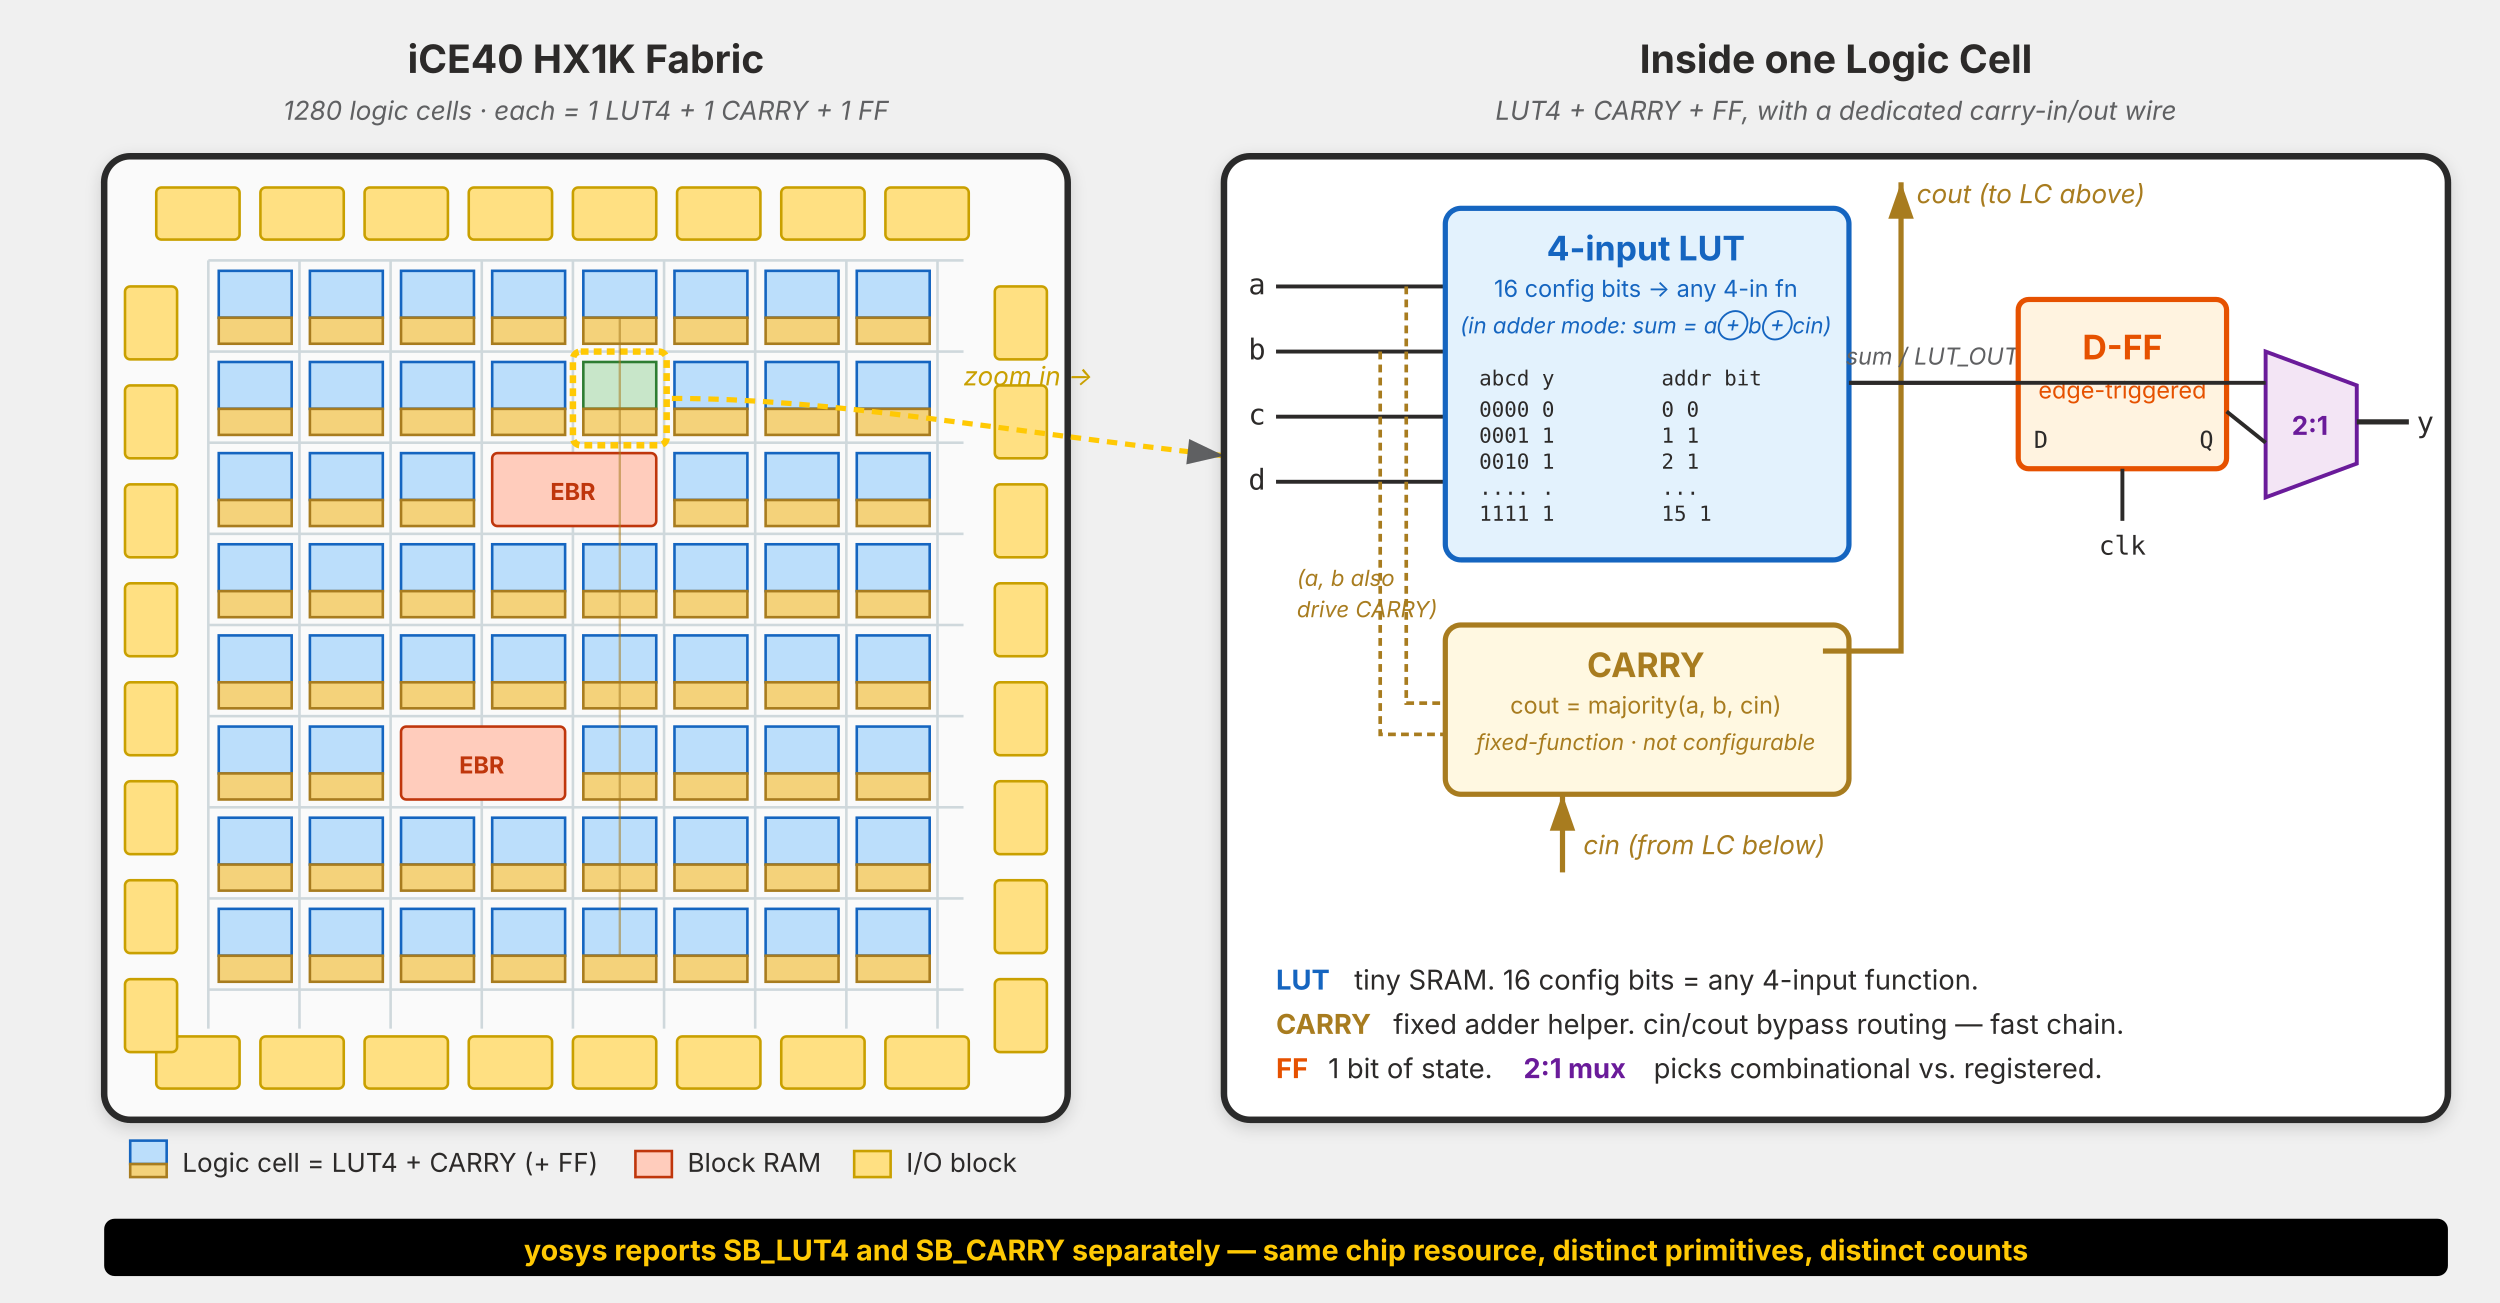
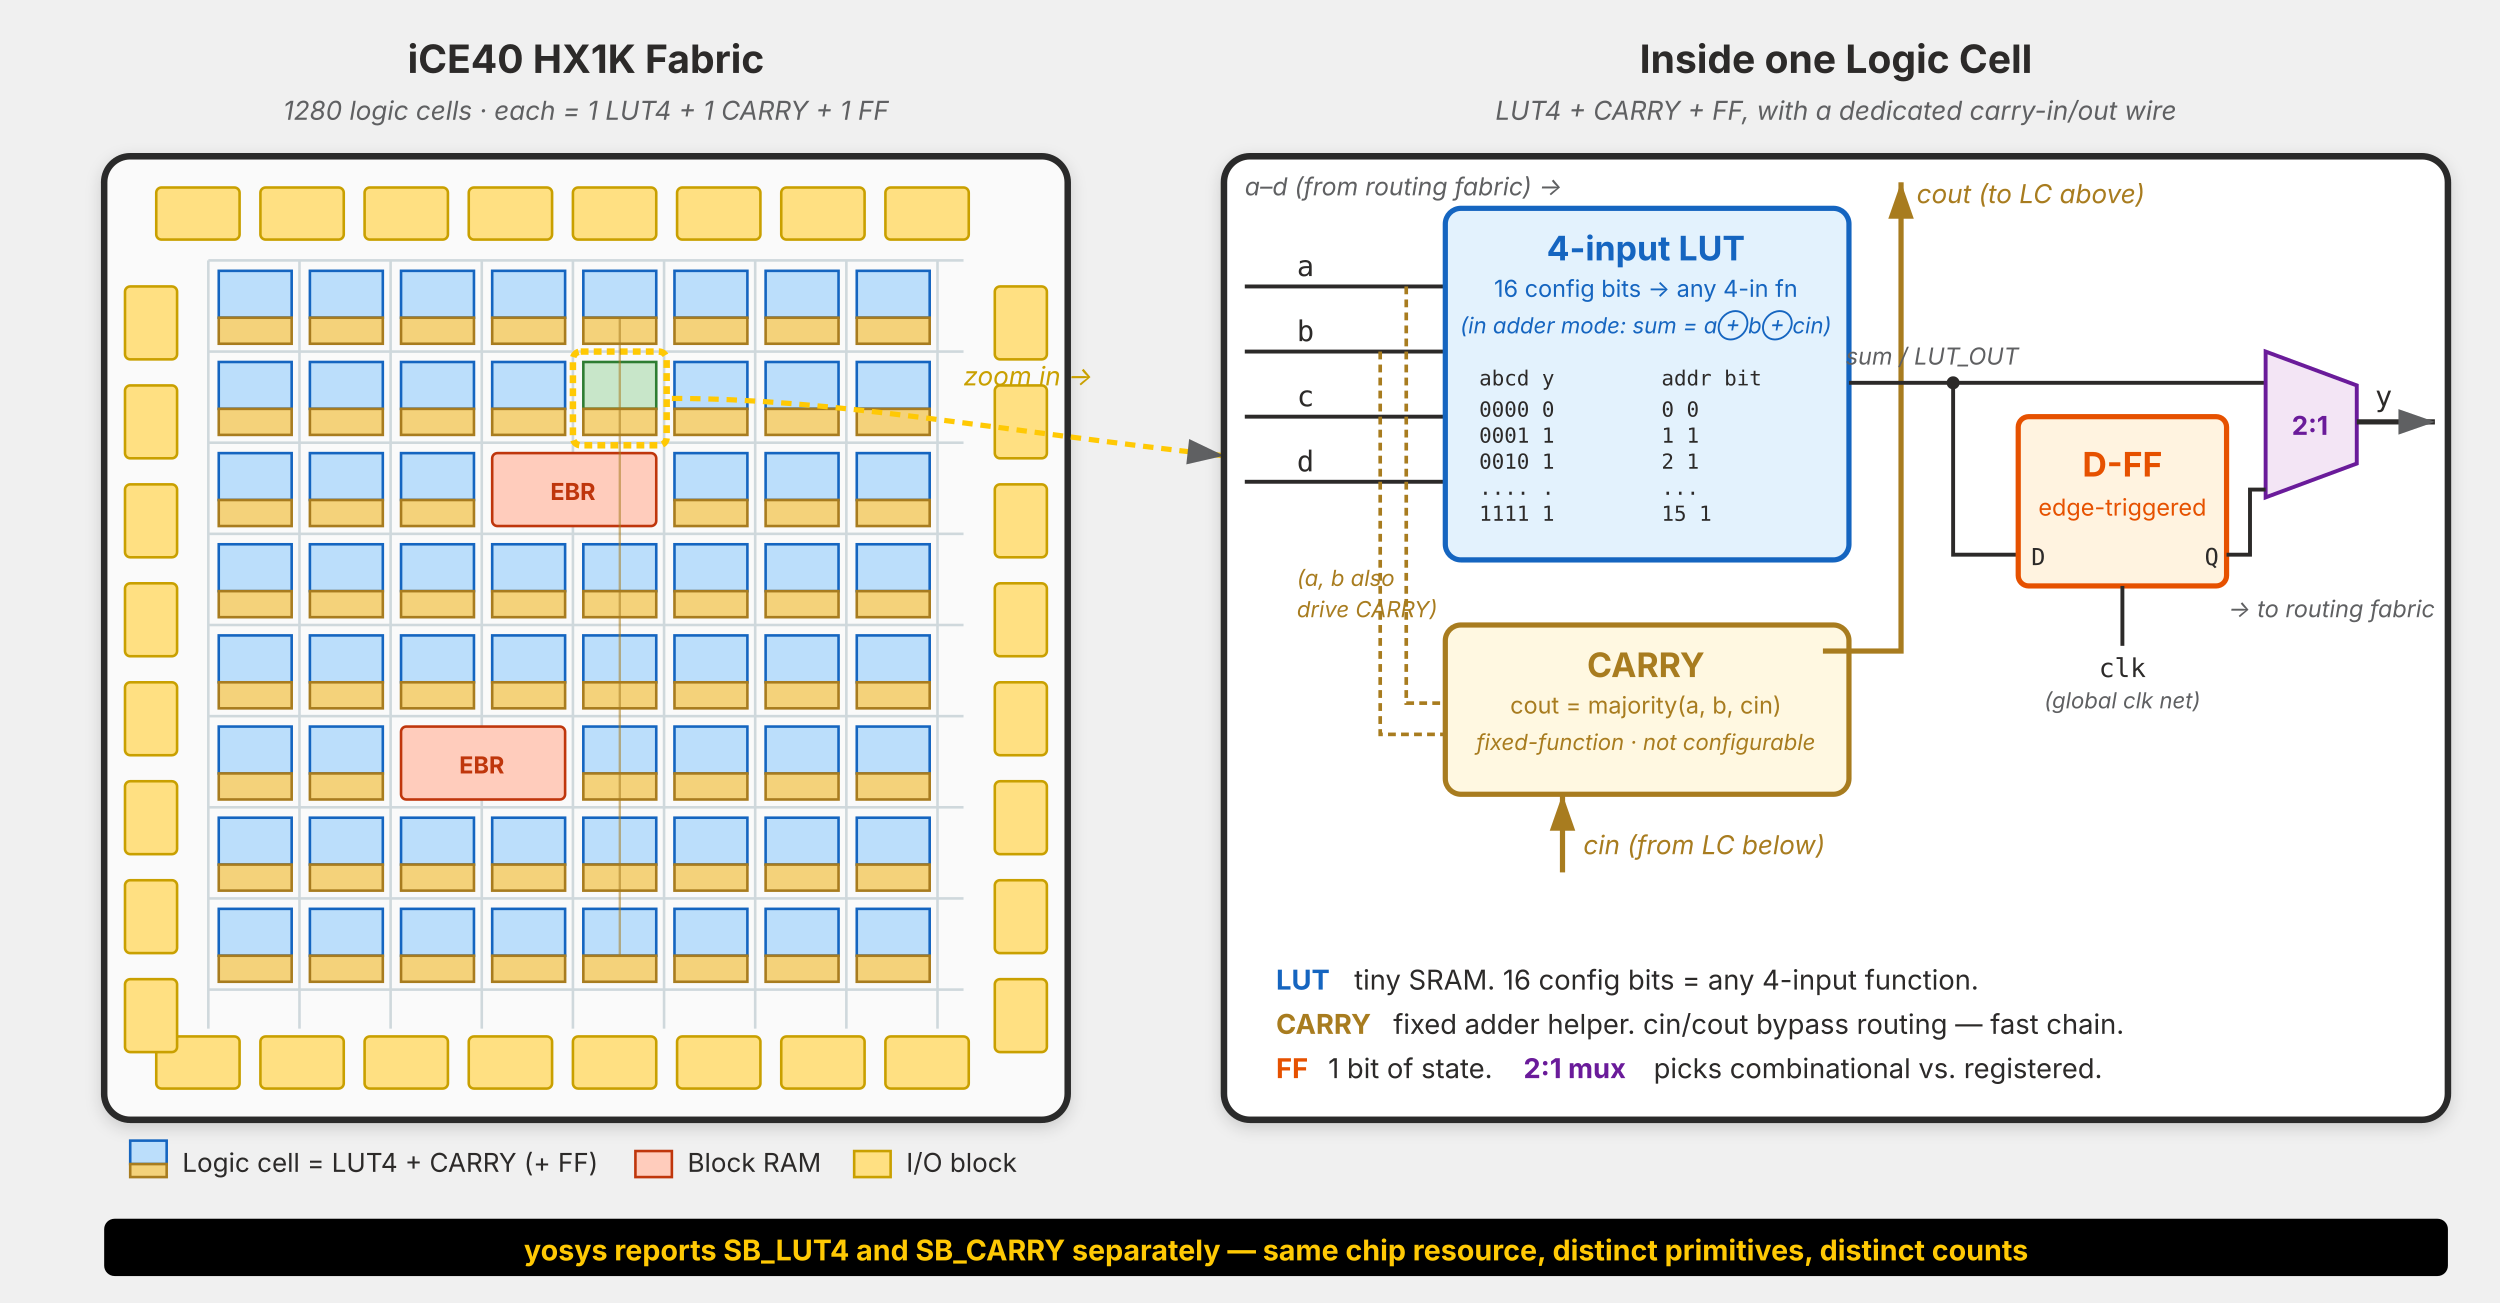
<svg xmlns="http://www.w3.org/2000/svg" viewBox="0 0 960 500" font-family="Inter, Segoe UI, Helvetica Neue, sans-serif">
  <defs>
    <filter id="lc-sh" x="-2%" y="-2%" width="104%" height="108%">
      <feDropShadow dx="0" dy="2" stdDeviation="3" flood-opacity="0.15" />
    </filter>
    <marker id="lc-arw" viewBox="0 0 10 7" refX="10" refY="3.5" markerWidth="7" markerHeight="5" orient="auto-start-reverse">
      <path d="M 0 0 L 10 3.5 L 0 7 z" fill="#5F6062" />
    </marker>
    <marker id="lc-carry" viewBox="0 0 10 7" refX="10" refY="3.5" markerWidth="7" markerHeight="5" orient="auto-start-reverse">
      <path d="M 0 0 L 10 3.5 L 0 7 z" fill="#A87C1F" />
    </marker>
  </defs>
  <text x="225" y="28" text-anchor="middle" font-size="15" font-weight="700" fill="#2C2A29">iCE40 HX1K Fabric</text>
  <text x="225" y="46" text-anchor="middle" font-size="10" fill="#5F6062" font-style="italic">1280 logic cells · each = 1 LUT4 + 1 CARRY + 1 FF</text>
  <rect x="40" y="60" width="370" height="370" rx="10" fill="#FAFAFA" stroke="#2C2A29" stroke-width="2.5" filter="url(#lc-sh)" />
  <g fill="#FFE082" stroke="#C9A000" stroke-width="1">
    <rect x="60" y="72" width="32" height="20" rx="2" />
    <rect x="100" y="72" width="32" height="20" rx="2" />
    <rect x="140" y="72" width="32" height="20" rx="2" />
    <rect x="180" y="72" width="32" height="20" rx="2" />
    <rect x="220" y="72" width="32" height="20" rx="2" />
    <rect x="260" y="72" width="32" height="20" rx="2" />
    <rect x="300" y="72" width="32" height="20" rx="2" />
    <rect x="340" y="72" width="32" height="20" rx="2" />
  </g>
  <g fill="#FFE082" stroke="#C9A000" stroke-width="1">
    <rect x="60" y="398" width="32" height="20" rx="2" />
    <rect x="100" y="398" width="32" height="20" rx="2" />
    <rect x="140" y="398" width="32" height="20" rx="2" />
    <rect x="180" y="398" width="32" height="20" rx="2" />
    <rect x="220" y="398" width="32" height="20" rx="2" />
    <rect x="260" y="398" width="32" height="20" rx="2" />
    <rect x="300" y="398" width="32" height="20" rx="2" />
    <rect x="340" y="398" width="32" height="20" rx="2" />
  </g>
  <g fill="#FFE082" stroke="#C9A000" stroke-width="1">
    <rect x="48" y="110" width="20" height="28" rx="2" />
    <rect x="48" y="148" width="20" height="28" rx="2" />
    <rect x="48" y="186" width="20" height="28" rx="2" />
    <rect x="48" y="224" width="20" height="28" rx="2" />
    <rect x="48" y="262" width="20" height="28" rx="2" />
    <rect x="48" y="300" width="20" height="28" rx="2" />
    <rect x="48" y="338" width="20" height="28" rx="2" />
    <rect x="48" y="376" width="20" height="28" rx="2" />
  </g>
  <g fill="#FFE082" stroke="#C9A000" stroke-width="1">
    <rect x="382" y="110" width="20" height="28" rx="2" />
    <rect x="382" y="148" width="20" height="28" rx="2" />
    <rect x="382" y="186" width="20" height="28" rx="2" />
    <rect x="382" y="224" width="20" height="28" rx="2" />
    <rect x="382" y="262" width="20" height="28" rx="2" />
    <rect x="382" y="300" width="20" height="28" rx="2" />
    <rect x="382" y="338" width="20" height="28" rx="2" />
    <rect x="382" y="376" width="20" height="28" rx="2" />
  </g>
  <g stroke="#CFD8DC" stroke-width="1">
    <line x1="80" y1="100" x2="370" y2="100" />
    <line x1="80" y1="135" x2="370" y2="135" />
    <line x1="80" y1="170" x2="370" y2="170" />
    <line x1="80" y1="205" x2="370" y2="205" />
    <line x1="80" y1="240" x2="370" y2="240" />
    <line x1="80" y1="275" x2="370" y2="275" />
    <line x1="80" y1="310" x2="370" y2="310" />
    <line x1="80" y1="345" x2="370" y2="345" />
    <line x1="80" y1="380" x2="370" y2="380" />
    <line x1="80" y1="100" x2="80" y2="395" />
    <line x1="115" y1="100" x2="115" y2="395" />
    <line x1="150" y1="100" x2="150" y2="395" />
    <line x1="185" y1="100" x2="185" y2="395" />
    <line x1="220" y1="100" x2="220" y2="395" />
    <line x1="255" y1="100" x2="255" y2="395" />
    <line x1="290" y1="100" x2="290" y2="395" />
    <line x1="325" y1="100" x2="325" y2="395" />
    <line x1="360" y1="100" x2="360" y2="395" />
  </g>
  <g>
    <g>
      <rect x="84" y="104" width="28" height="18" fill="#BBDEFB" stroke="#1565C0" stroke-width="1" />
      <rect x="84" y="122" width="28" height="10" fill="#F4D27A" stroke="#A87C1F" stroke-width="1" />
      <rect x="119" y="104" width="28" height="18" fill="#BBDEFB" stroke="#1565C0" stroke-width="1" />
      <rect x="119" y="122" width="28" height="10" fill="#F4D27A" stroke="#A87C1F" stroke-width="1" />
      <rect x="154" y="104" width="28" height="18" fill="#BBDEFB" stroke="#1565C0" stroke-width="1" />
      <rect x="154" y="122" width="28" height="10" fill="#F4D27A" stroke="#A87C1F" stroke-width="1" />
      <rect x="189" y="104" width="28" height="18" fill="#BBDEFB" stroke="#1565C0" stroke-width="1" />
      <rect x="189" y="122" width="28" height="10" fill="#F4D27A" stroke="#A87C1F" stroke-width="1" />
      <rect x="224" y="104" width="28" height="18" fill="#BBDEFB" stroke="#1565C0" stroke-width="1" />
      <rect x="224" y="122" width="28" height="10" fill="#F4D27A" stroke="#A87C1F" stroke-width="1" />
      <rect x="259" y="104" width="28" height="18" fill="#BBDEFB" stroke="#1565C0" stroke-width="1" />
      <rect x="259" y="122" width="28" height="10" fill="#F4D27A" stroke="#A87C1F" stroke-width="1" />
      <rect x="294" y="104" width="28" height="18" fill="#BBDEFB" stroke="#1565C0" stroke-width="1" />
      <rect x="294" y="122" width="28" height="10" fill="#F4D27A" stroke="#A87C1F" stroke-width="1" />
      <rect x="329" y="104" width="28" height="18" fill="#BBDEFB" stroke="#1565C0" stroke-width="1" />
      <rect x="329" y="122" width="28" height="10" fill="#F4D27A" stroke="#A87C1F" stroke-width="1" />
    </g>
    <g>
      <rect x="84" y="139" width="28" height="18" fill="#BBDEFB" stroke="#1565C0" stroke-width="1" />
      <rect x="84" y="157" width="28" height="10" fill="#F4D27A" stroke="#A87C1F" stroke-width="1" />
      <rect x="119" y="139" width="28" height="18" fill="#BBDEFB" stroke="#1565C0" stroke-width="1" />
      <rect x="119" y="157" width="28" height="10" fill="#F4D27A" stroke="#A87C1F" stroke-width="1" />
      <rect x="154" y="139" width="28" height="18" fill="#BBDEFB" stroke="#1565C0" stroke-width="1" />
      <rect x="154" y="157" width="28" height="10" fill="#F4D27A" stroke="#A87C1F" stroke-width="1" />
      <rect x="189" y="139" width="28" height="18" fill="#BBDEFB" stroke="#1565C0" stroke-width="1" />
      <rect x="189" y="157" width="28" height="10" fill="#F4D27A" stroke="#A87C1F" stroke-width="1" />
      <rect x="224" y="139" width="28" height="18" fill="#C8E6C9" stroke="#2E7D32" stroke-width="1" />
      <rect x="224" y="157" width="28" height="10" fill="#F4D27A" stroke="#A87C1F" stroke-width="1" />
      <rect x="259" y="139" width="28" height="18" fill="#BBDEFB" stroke="#1565C0" stroke-width="1" />
      <rect x="259" y="157" width="28" height="10" fill="#F4D27A" stroke="#A87C1F" stroke-width="1" />
      <rect x="294" y="139" width="28" height="18" fill="#BBDEFB" stroke="#1565C0" stroke-width="1" />
      <rect x="294" y="157" width="28" height="10" fill="#F4D27A" stroke="#A87C1F" stroke-width="1" />
      <rect x="329" y="139" width="28" height="18" fill="#BBDEFB" stroke="#1565C0" stroke-width="1" />
      <rect x="329" y="157" width="28" height="10" fill="#F4D27A" stroke="#A87C1F" stroke-width="1" />
    </g>
    <g>
      <rect x="84" y="174" width="28" height="18" fill="#BBDEFB" stroke="#1565C0" stroke-width="1" />
      <rect x="84" y="192" width="28" height="10" fill="#F4D27A" stroke="#A87C1F" stroke-width="1" />
      <rect x="119" y="174" width="28" height="18" fill="#BBDEFB" stroke="#1565C0" stroke-width="1" />
      <rect x="119" y="192" width="28" height="10" fill="#F4D27A" stroke="#A87C1F" stroke-width="1" />
      <rect x="154" y="174" width="28" height="18" fill="#BBDEFB" stroke="#1565C0" stroke-width="1" />
      <rect x="154" y="192" width="28" height="10" fill="#F4D27A" stroke="#A87C1F" stroke-width="1" />
      <rect x="189" y="174" width="63" height="28" rx="2" fill="#FFCCBC" stroke="#BF360C" stroke-width="1" />
      <text x="220" y="192" text-anchor="middle" font-size="9" font-weight="700" fill="#BF360C">EBR</text>
      <rect x="259" y="174" width="28" height="18" fill="#BBDEFB" stroke="#1565C0" stroke-width="1" />
      <rect x="259" y="192" width="28" height="10" fill="#F4D27A" stroke="#A87C1F" stroke-width="1" />
      <rect x="294" y="174" width="28" height="18" fill="#BBDEFB" stroke="#1565C0" stroke-width="1" />
      <rect x="294" y="192" width="28" height="10" fill="#F4D27A" stroke="#A87C1F" stroke-width="1" />
      <rect x="329" y="174" width="28" height="18" fill="#BBDEFB" stroke="#1565C0" stroke-width="1" />
      <rect x="329" y="192" width="28" height="10" fill="#F4D27A" stroke="#A87C1F" stroke-width="1" />
    </g>
    <g>
      <rect x="84" y="209" width="28" height="18" fill="#BBDEFB" stroke="#1565C0" stroke-width="1" />
      <rect x="84" y="227" width="28" height="10" fill="#F4D27A" stroke="#A87C1F" stroke-width="1" />
      <rect x="119" y="209" width="28" height="18" fill="#BBDEFB" stroke="#1565C0" stroke-width="1" />
      <rect x="119" y="227" width="28" height="10" fill="#F4D27A" stroke="#A87C1F" stroke-width="1" />
      <rect x="154" y="209" width="28" height="18" fill="#BBDEFB" stroke="#1565C0" stroke-width="1" />
      <rect x="154" y="227" width="28" height="10" fill="#F4D27A" stroke="#A87C1F" stroke-width="1" />
      <rect x="189" y="209" width="28" height="18" fill="#BBDEFB" stroke="#1565C0" stroke-width="1" />
      <rect x="189" y="227" width="28" height="10" fill="#F4D27A" stroke="#A87C1F" stroke-width="1" />
      <rect x="224" y="209" width="28" height="18" fill="#BBDEFB" stroke="#1565C0" stroke-width="1" />
      <rect x="224" y="227" width="28" height="10" fill="#F4D27A" stroke="#A87C1F" stroke-width="1" />
      <rect x="259" y="209" width="28" height="18" fill="#BBDEFB" stroke="#1565C0" stroke-width="1" />
      <rect x="259" y="227" width="28" height="10" fill="#F4D27A" stroke="#A87C1F" stroke-width="1" />
      <rect x="294" y="209" width="28" height="18" fill="#BBDEFB" stroke="#1565C0" stroke-width="1" />
      <rect x="294" y="227" width="28" height="10" fill="#F4D27A" stroke="#A87C1F" stroke-width="1" />
      <rect x="329" y="209" width="28" height="18" fill="#BBDEFB" stroke="#1565C0" stroke-width="1" />
      <rect x="329" y="227" width="28" height="10" fill="#F4D27A" stroke="#A87C1F" stroke-width="1" />
    </g>
    <g>
      <rect x="84" y="244" width="28" height="18" fill="#BBDEFB" stroke="#1565C0" stroke-width="1" />
      <rect x="84" y="262" width="28" height="10" fill="#F4D27A" stroke="#A87C1F" stroke-width="1" />
      <rect x="119" y="244" width="28" height="18" fill="#BBDEFB" stroke="#1565C0" stroke-width="1" />
      <rect x="119" y="262" width="28" height="10" fill="#F4D27A" stroke="#A87C1F" stroke-width="1" />
      <rect x="154" y="244" width="28" height="18" fill="#BBDEFB" stroke="#1565C0" stroke-width="1" />
      <rect x="154" y="262" width="28" height="10" fill="#F4D27A" stroke="#A87C1F" stroke-width="1" />
      <rect x="189" y="244" width="28" height="18" fill="#BBDEFB" stroke="#1565C0" stroke-width="1" />
      <rect x="189" y="262" width="28" height="10" fill="#F4D27A" stroke="#A87C1F" stroke-width="1" />
      <rect x="224" y="244" width="28" height="18" fill="#BBDEFB" stroke="#1565C0" stroke-width="1" />
      <rect x="224" y="262" width="28" height="10" fill="#F4D27A" stroke="#A87C1F" stroke-width="1" />
      <rect x="259" y="244" width="28" height="18" fill="#BBDEFB" stroke="#1565C0" stroke-width="1" />
      <rect x="259" y="262" width="28" height="10" fill="#F4D27A" stroke="#A87C1F" stroke-width="1" />
      <rect x="294" y="244" width="28" height="18" fill="#BBDEFB" stroke="#1565C0" stroke-width="1" />
      <rect x="294" y="262" width="28" height="10" fill="#F4D27A" stroke="#A87C1F" stroke-width="1" />
      <rect x="329" y="244" width="28" height="18" fill="#BBDEFB" stroke="#1565C0" stroke-width="1" />
      <rect x="329" y="262" width="28" height="10" fill="#F4D27A" stroke="#A87C1F" stroke-width="1" />
    </g>
    <g>
      <rect x="84" y="279" width="28" height="18" fill="#BBDEFB" stroke="#1565C0" stroke-width="1" />
      <rect x="84" y="297" width="28" height="10" fill="#F4D27A" stroke="#A87C1F" stroke-width="1" />
      <rect x="119" y="279" width="28" height="18" fill="#BBDEFB" stroke="#1565C0" stroke-width="1" />
      <rect x="119" y="297" width="28" height="10" fill="#F4D27A" stroke="#A87C1F" stroke-width="1" />
      <rect x="154" y="279" width="63" height="28" rx="2" fill="#FFCCBC" stroke="#BF360C" stroke-width="1" />
      <text x="185" y="297" text-anchor="middle" font-size="9" font-weight="700" fill="#BF360C">EBR</text>
      <rect x="224" y="279" width="28" height="18" fill="#BBDEFB" stroke="#1565C0" stroke-width="1" />
      <rect x="224" y="297" width="28" height="10" fill="#F4D27A" stroke="#A87C1F" stroke-width="1" />
      <rect x="259" y="279" width="28" height="18" fill="#BBDEFB" stroke="#1565C0" stroke-width="1" />
      <rect x="259" y="297" width="28" height="10" fill="#F4D27A" stroke="#A87C1F" stroke-width="1" />
      <rect x="294" y="279" width="28" height="18" fill="#BBDEFB" stroke="#1565C0" stroke-width="1" />
      <rect x="294" y="297" width="28" height="10" fill="#F4D27A" stroke="#A87C1F" stroke-width="1" />
      <rect x="329" y="279" width="28" height="18" fill="#BBDEFB" stroke="#1565C0" stroke-width="1" />
      <rect x="329" y="297" width="28" height="10" fill="#F4D27A" stroke="#A87C1F" stroke-width="1" />
    </g>
    <g>
      <rect x="84" y="314" width="28" height="18" fill="#BBDEFB" stroke="#1565C0" stroke-width="1" />
      <rect x="84" y="332" width="28" height="10" fill="#F4D27A" stroke="#A87C1F" stroke-width="1" />
      <rect x="119" y="314" width="28" height="18" fill="#BBDEFB" stroke="#1565C0" stroke-width="1" />
      <rect x="119" y="332" width="28" height="10" fill="#F4D27A" stroke="#A87C1F" stroke-width="1" />
      <rect x="154" y="314" width="28" height="18" fill="#BBDEFB" stroke="#1565C0" stroke-width="1" />
      <rect x="154" y="332" width="28" height="10" fill="#F4D27A" stroke="#A87C1F" stroke-width="1" />
      <rect x="189" y="314" width="28" height="18" fill="#BBDEFB" stroke="#1565C0" stroke-width="1" />
      <rect x="189" y="332" width="28" height="10" fill="#F4D27A" stroke="#A87C1F" stroke-width="1" />
      <rect x="224" y="314" width="28" height="18" fill="#BBDEFB" stroke="#1565C0" stroke-width="1" />
      <rect x="224" y="332" width="28" height="10" fill="#F4D27A" stroke="#A87C1F" stroke-width="1" />
      <rect x="259" y="314" width="28" height="18" fill="#BBDEFB" stroke="#1565C0" stroke-width="1" />
      <rect x="259" y="332" width="28" height="10" fill="#F4D27A" stroke="#A87C1F" stroke-width="1" />
      <rect x="294" y="314" width="28" height="18" fill="#BBDEFB" stroke="#1565C0" stroke-width="1" />
      <rect x="294" y="332" width="28" height="10" fill="#F4D27A" stroke="#A87C1F" stroke-width="1" />
      <rect x="329" y="314" width="28" height="18" fill="#BBDEFB" stroke="#1565C0" stroke-width="1" />
      <rect x="329" y="332" width="28" height="10" fill="#F4D27A" stroke="#A87C1F" stroke-width="1" />
    </g>
    <g>
      <rect x="84" y="349" width="28" height="18" fill="#BBDEFB" stroke="#1565C0" stroke-width="1" />
      <rect x="84" y="367" width="28" height="10" fill="#F4D27A" stroke="#A87C1F" stroke-width="1" />
      <rect x="119" y="349" width="28" height="18" fill="#BBDEFB" stroke="#1565C0" stroke-width="1" />
      <rect x="119" y="367" width="28" height="10" fill="#F4D27A" stroke="#A87C1F" stroke-width="1" />
      <rect x="154" y="349" width="28" height="18" fill="#BBDEFB" stroke="#1565C0" stroke-width="1" />
      <rect x="154" y="367" width="28" height="10" fill="#F4D27A" stroke="#A87C1F" stroke-width="1" />
      <rect x="189" y="349" width="28" height="18" fill="#BBDEFB" stroke="#1565C0" stroke-width="1" />
      <rect x="189" y="367" width="28" height="10" fill="#F4D27A" stroke="#A87C1F" stroke-width="1" />
      <rect x="224" y="349" width="28" height="18" fill="#BBDEFB" stroke="#1565C0" stroke-width="1" />
      <rect x="224" y="367" width="28" height="10" fill="#F4D27A" stroke="#A87C1F" stroke-width="1" />
      <rect x="259" y="349" width="28" height="18" fill="#BBDEFB" stroke="#1565C0" stroke-width="1" />
      <rect x="259" y="367" width="28" height="10" fill="#F4D27A" stroke="#A87C1F" stroke-width="1" />
      <rect x="294" y="349" width="28" height="18" fill="#BBDEFB" stroke="#1565C0" stroke-width="1" />
      <rect x="294" y="367" width="28" height="10" fill="#F4D27A" stroke="#A87C1F" stroke-width="1" />
      <rect x="329" y="349" width="28" height="18" fill="#BBDEFB" stroke="#1565C0" stroke-width="1" />
      <rect x="329" y="367" width="28" height="10" fill="#F4D27A" stroke="#A87C1F" stroke-width="1" />
    </g>
  </g>
  <rect x="220" y="135" width="36" height="36" rx="3" fill="none" stroke="#FFC904" stroke-width="2.5" stroke-dasharray="3 2" />
  <g stroke="#A87C1F" stroke-width="0.9" fill="none" opacity="0.55">
    <line x1="238" y1="367" x2="238" y2="332" />
    <line x1="238" y1="332" x2="238" y2="297" />
    <line x1="238" y1="297" x2="238" y2="262" />
    <line x1="238" y1="262" x2="238" y2="227" />
    <line x1="238" y1="227" x2="238" y2="192" />
    <line x1="238" y1="192" x2="238" y2="157" />
    <line x1="238" y1="157" x2="238" y2="122" />
  </g>
  <g font-size="10" fill="#2C2A29">
    <g>
      <rect x="50" y="438" width="14" height="9" fill="#BBDEFB" stroke="#1565C0" />
      <rect x="50" y="447" width="14" height="5" fill="#F4D27A" stroke="#A87C1F" />
    </g>
    <text x="70" y="450">Logic cell = LUT4 + CARRY (+ FF)</text>
    <rect x="244" y="442" width="14" height="10" fill="#FFCCBC" stroke="#BF360C" />
    <text x="264" y="450">Block RAM</text>
    <rect x="328" y="442" width="14" height="10" fill="#FFE082" stroke="#C9A000" />
    <text x="348" y="450">I/O block</text>
  </g>
  <path d="M 258 153 C 320 153, 380 165, 470 175" fill="none" stroke="#FFC904" stroke-width="2" stroke-dasharray="4 3" marker-end="url(#lc-arw)" />
  <text x="370" y="148" font-size="10" fill="#C9A000" font-style="italic">zoom in →</text>
  <text x="705" y="28" text-anchor="middle" font-size="15" font-weight="700" fill="#2C2A29">Inside one Logic Cell</text>
  <text x="705" y="46" text-anchor="middle" font-size="10" fill="#5F6062" font-style="italic">LUT4 + CARRY + FF, with a dedicated carry-in/out wire</text>
  <rect x="470" y="60" width="470" height="370" rx="10" fill="#FFFFFF" stroke="#2C2A29" stroke-width="2.5" filter="url(#lc-sh)" />
  <line x1="600" y1="335" x2="600" y2="305" stroke="#A87C1F" stroke-width="2" marker-end="url(#lc-carry)" />
  <text x="608" y="328" font-size="10" font-style="italic" fill="#A87C1F">cin (from LC below)</text>
  <g stroke="#2C2A29" stroke-width="1.5" fill="none">
-     <line x1="490" y1="110" x2="555" y2="110" />
-     <line x1="490" y1="135" x2="555" y2="135" />
-     <line x1="490" y1="160" x2="555" y2="160" />
-     <line x1="490" y1="185" x2="555" y2="185" />
+     <line x1="478" y1="110" x2="555" y2="110" />
+     <line x1="478" y1="135" x2="555" y2="135" />
+     <line x1="478" y1="160" x2="555" y2="160" />
+     <line x1="478" y1="185" x2="555" y2="185" />
  </g>
  <g font-size="11" font-family="JetBrains Mono, monospace" fill="#2C2A29">
-     <text x="486" y="113" text-anchor="end">a</text>
-     <text x="486" y="138" text-anchor="end">b</text>
-     <text x="486" y="163" text-anchor="end">c</text>
-     <text x="486" y="188" text-anchor="end">d</text>
-   </g>
+     <text x="498" y="106" text-anchor="start">a</text>
+     <text x="498" y="131" text-anchor="start">b</text>
+     <text x="498" y="156" text-anchor="start">c</text>
+     <text x="498" y="181" text-anchor="start">d</text>
+   </g>
+   <text x="478" y="75" font-size="9.5" font-style="italic" fill="#5F6062">a–d (from routing fabric) →</text>
  <g stroke="#A87C1F" stroke-width="1.4" fill="none" stroke-dasharray="3 2">
    <path d="M 540 110 L 540 270 L 580 270" />
    <path d="M 530 135 L 530 282 L 580 282" />
  </g>
  <text x="498" y="225" font-size="8.5" fill="#A87C1F" font-style="italic">(a, b also</text>
  <text x="498" y="237" font-size="8.5" fill="#A87C1F" font-style="italic">drive CARRY)</text>
  <rect x="555" y="80" width="155" height="135" rx="6" fill="#E3F2FD" stroke="#1565C0" stroke-width="2" />
  <text x="632" y="100" text-anchor="middle" font-size="13" font-weight="700" fill="#1565C0">4-input LUT</text>
  <text x="632" y="114" text-anchor="middle" font-size="9" fill="#1565C0">16 config bits → any 4-in fn</text>
  <text x="632" y="128" text-anchor="middle" font-size="8.5" fill="#1565C0" font-style="italic">(in adder mode: sum = a⊕b⊕cin)</text>
  <g font-size="8" font-family="JetBrains Mono, monospace" fill="#2C2A29">
    <text x="568" y="148">abcd  y</text>
    <text x="568" y="160">0000  0</text>
    <text x="568" y="170">0001  1</text>
    <text x="568" y="180">0010  1</text>
    <text x="568" y="190">....  .</text>
    <text x="568" y="200">1111  1</text>
    <text x="638" y="148">addr  bit</text>
    <text x="638" y="160">  0   0</text>
    <text x="638" y="170">  1   1</text>
    <text x="638" y="180">  2   1</text>
    <text x="638" y="190">      ...</text>
    <text x="638" y="200"> 15   1</text>
  </g>
  <rect x="555" y="240" width="155" height="65" rx="6" fill="#FFF8E1" stroke="#A87C1F" stroke-width="2" />
  <text x="632" y="260" text-anchor="middle" font-size="13" font-weight="700" fill="#A87C1F">CARRY</text>
  <text x="632" y="274" text-anchor="middle" font-size="9" fill="#A87C1F">cout = majority(a, b, cin)</text>
  <text x="632" y="288" text-anchor="middle" font-size="8.5" fill="#A87C1F" font-style="italic">fixed-function · not configurable</text>
  <path d="M 700 250 L 730 250 L 730 70" fill="none" stroke="#A87C1F" stroke-width="2" marker-end="url(#lc-carry)" />
  <text x="736" y="78" font-size="10" font-style="italic" fill="#A87C1F">cout (to LC above)</text>
-   <line x1="710" y1="147" x2="775" y2="147" stroke="#2C2A29" stroke-width="1.5" />
+   <line x1="710" y1="147" x2="870" y2="147" stroke="#2C2A29" stroke-width="1.5" />
  <text x="742" y="140" text-anchor="middle" font-size="9" fill="#5F6062" font-style="italic">sum / LUT_OUT</text>
-   <rect x="775" y="115" width="80" height="65" rx="4" fill="#FFF3E0" stroke="#E65100" stroke-width="2" />
-   <text x="815" y="138" text-anchor="middle" font-size="13" font-weight="700" fill="#E65100">D-FF</text>
-   <text x="815" y="153" text-anchor="middle" font-size="9" fill="#E65100">edge-triggered</text>
-   <text x="781" y="172" font-size="9" font-family="JetBrains Mono, monospace" fill="#2C2A29">D</text>
-   <text x="850" y="172" font-size="9" font-family="JetBrains Mono, monospace" fill="#2C2A29" text-anchor="end">Q</text>
-   <line x1="815" y1="200" x2="815" y2="180" stroke="#2C2A29" stroke-width="1.5" />
-   <text x="815" y="213" text-anchor="middle" font-size="10" font-family="JetBrains Mono, monospace" fill="#2C2A29">clk</text>
+   <circle cx="750" cy="147" r="2.5" fill="#2C2A29" />
+   <path d="M 750 147 L 750 213 L 775 213" fill="none" stroke="#2C2A29" stroke-width="1.5" />
+   <rect x="775" y="160" width="80" height="65" rx="4" fill="#FFF3E0" stroke="#E65100" stroke-width="2" />
+   <text x="815" y="183" text-anchor="middle" font-size="13" font-weight="700" fill="#E65100">D-FF</text>
+   <text x="815" y="198" text-anchor="middle" font-size="9" fill="#E65100">edge-triggered</text>
+   <text x="780" y="217" font-size="9" font-family="JetBrains Mono, monospace" fill="#2C2A29">D</text>
+   <text x="852" y="217" font-size="9" font-family="JetBrains Mono, monospace" fill="#2C2A29" text-anchor="end">Q</text>
+   <line x1="815" y1="248" x2="815" y2="225" stroke="#2C2A29" stroke-width="1.5" />
+   <text x="815" y="260" text-anchor="middle" font-size="10" font-family="JetBrains Mono, monospace" fill="#2C2A29">clk</text>
+   <text x="815" y="272" text-anchor="middle" font-size="8.5" font-style="italic" fill="#5F6062">(global clk net)</text>
  <polygon points="870,135 905,148 905,178 870,191" fill="#F3E5F5" stroke="#6A1B9A" stroke-width="1.5" />
  <text x="887" y="167" text-anchor="middle" font-size="10" font-weight="700" fill="#6A1B9A">2:1</text>
-   <line x1="710" y1="147" x2="870" y2="147" stroke="#2C2A29" stroke-width="1.5" />
-   <line x1="855" y1="158" x2="870" y2="170" stroke="#2C2A29" stroke-width="1.5" />
-   <line x1="905" y1="162" x2="925" y2="162" stroke="#2C2A29" stroke-width="2" />
-   <text x="928" y="166" font-size="11" font-family="JetBrains Mono, monospace" fill="#2C2A29">y</text>
+   <path d="M 855 213 L 864 213 L 864 188 L 870 188" fill="none" stroke="#2C2A29" stroke-width="1.5" />
+   <line x1="905" y1="162" x2="935" y2="162" stroke="#2C2A29" stroke-width="2" marker-end="url(#lc-arw)" />
+   <text x="912" y="156" font-size="11" font-family="JetBrains Mono, monospace" fill="#2C2A29">y</text>
+   <text x="935" y="237" text-anchor="end" font-size="9" font-style="italic" fill="#5F6062">→ to routing fabric</text>
  <g font-size="10.5" fill="#2C2A29">
    <text x="490" y="380" font-weight="700" fill="#1565C0">LUT</text>
    <text x="520" y="380">tiny SRAM. 16 config bits = any 4-input function.</text>
    <text x="490" y="397" font-weight="700" fill="#A87C1F">CARRY</text>
    <text x="535" y="397">fixed adder helper. cin/cout bypass routing — fast chain.</text>
    <text x="490" y="414" font-weight="700" fill="#E65100">FF</text>
    <text x="510" y="414">1 bit of state.</text>
    <text x="585" y="414" font-weight="700" fill="#6A1B9A">2:1 mux</text>
    <text x="635" y="414">picks combinational vs. registered.</text>
  </g>
  <rect x="40" y="468" width="900" height="22" rx="4" fill="#000000" />
  <text x="490" y="484" text-anchor="middle" font-size="11" font-weight="700" fill="#FFC904">
    yosys reports SB_LUT4 and SB_CARRY separately — same chip resource, distinct primitives, distinct counts
  </text>
</svg>
